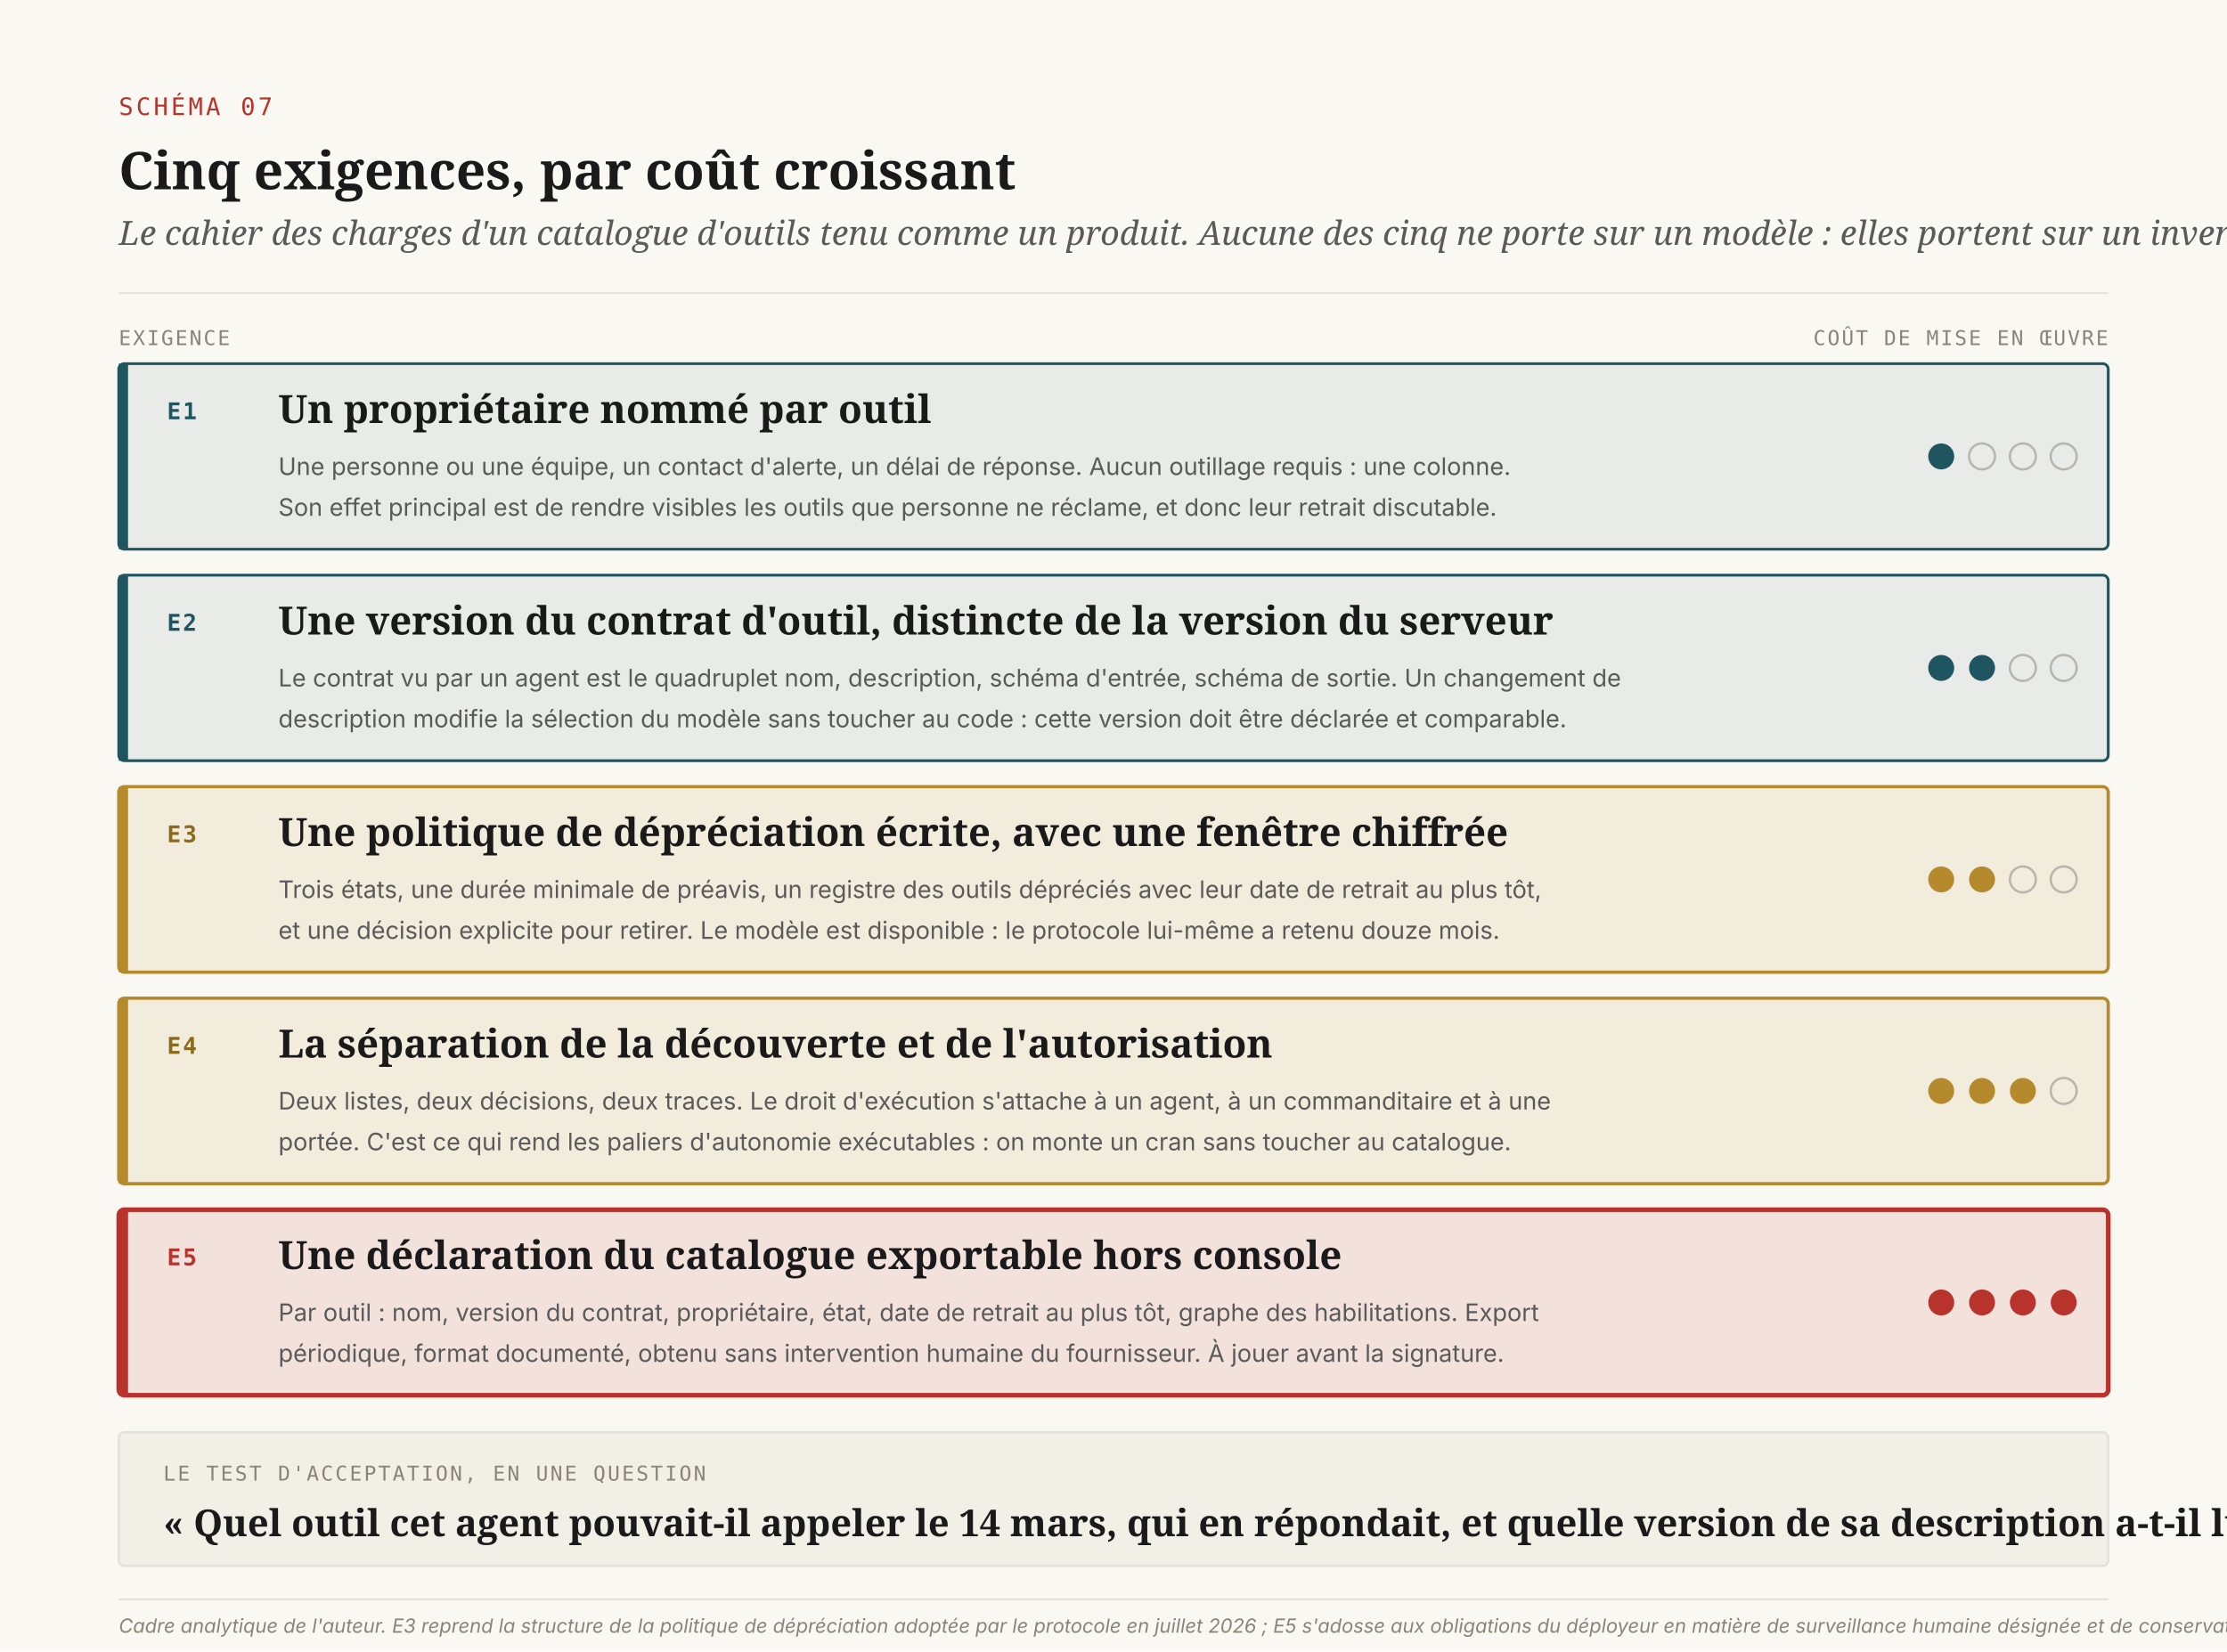
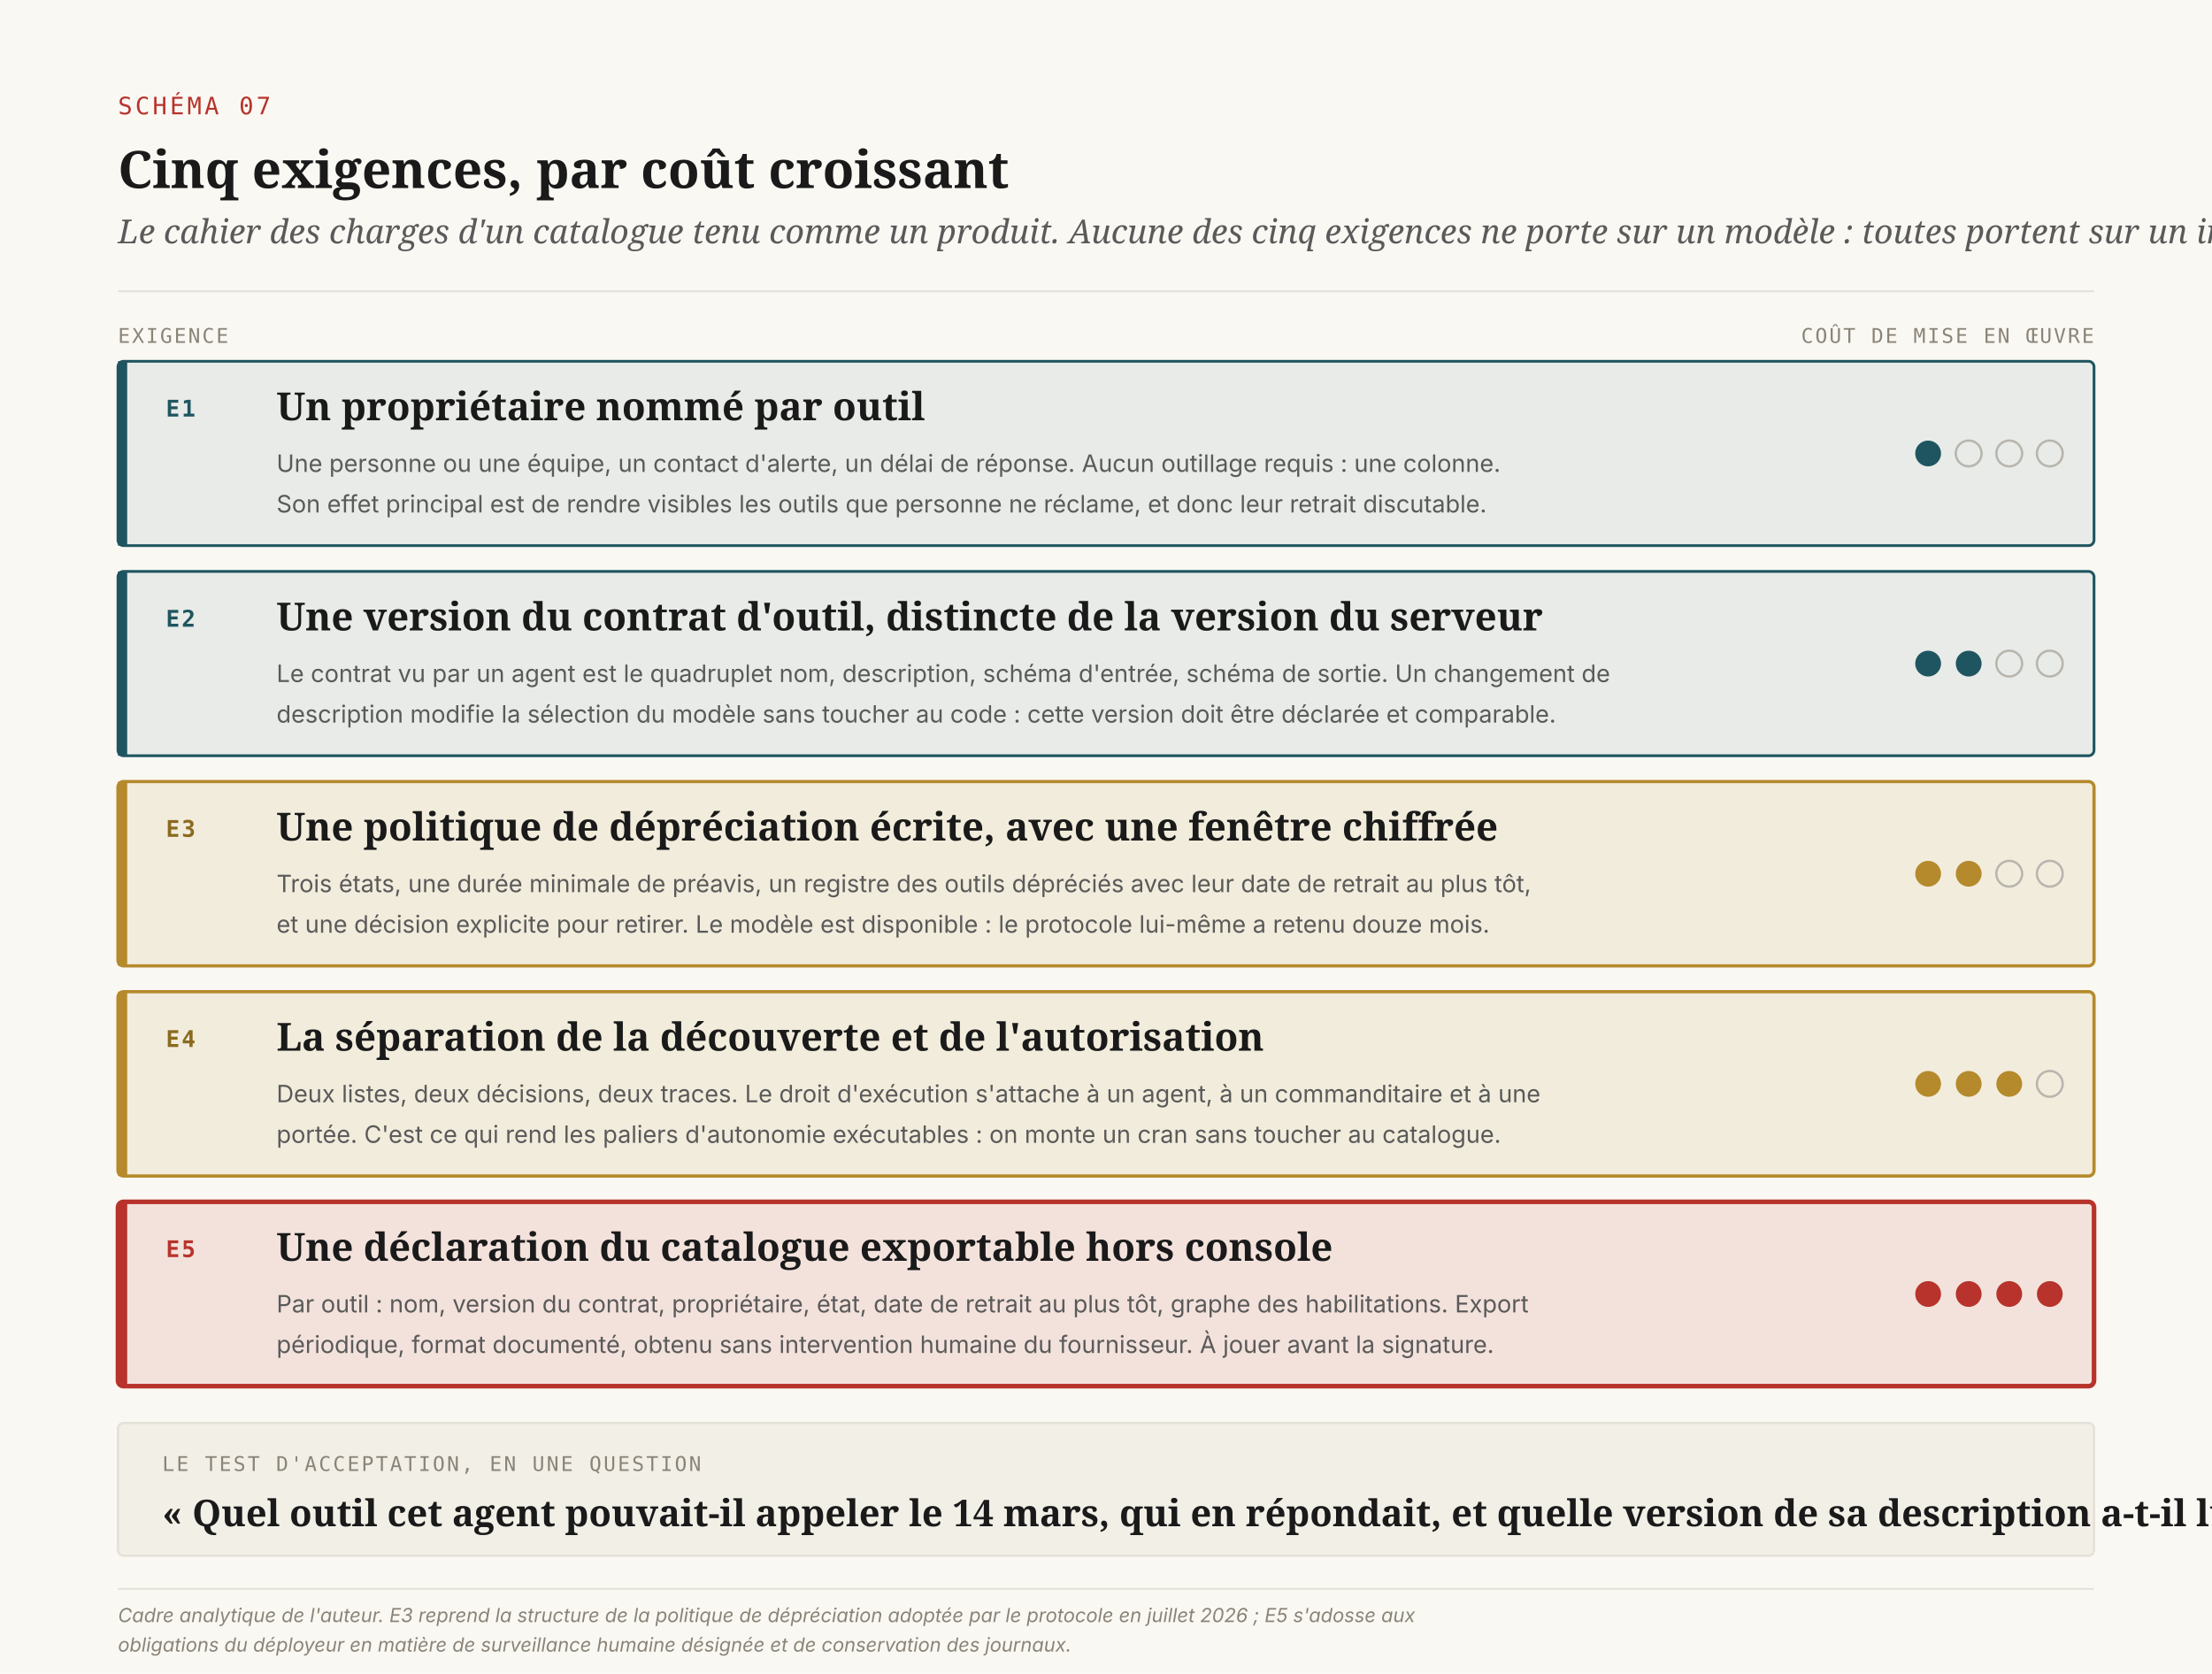
- <svg xmlns="http://www.w3.org/2000/svg" viewBox="0 0 1200 890" role="img" aria-label="Cinq exigences opposables pour faire du catalogue d'outils un produit interne, ordonnées par coût croissant : propriétaire nommé, version du contrat d'outil, politique de dépréciation, séparation découverte-autorisation, déclaration exportable hors console">
+ <svg xmlns="http://www.w3.org/2000/svg" viewBox="0 0 1200 908" role="img" aria-label="Cinq exigences opposables pour faire du catalogue d'outils un produit interne, ordonnées par coût croissant : propriétaire nommé, version du contrat d'outil, politique de dépréciation, séparation découverte-autorisation, déclaration exportable hors console">
  <style>
    .display { font-family: 'Fraunces', 'Spectral', Georgia, serif; }
    .body    { font-family: 'Inter', 'Helvetica Neue', system-ui, sans-serif; }
    .mono    { font-family: 'JetBrains Mono', 'IBM Plex Mono', monospace; }
    .interactive { cursor: pointer; }
  </style>
-   <rect width="1200" height="890" fill="#FAF8F3" />
+   <rect width="1200" height="908" fill="#FAF8F3" />
  <text x="64" y="62" class="mono" font-size="13" letter-spacing="0.12em" fill="#B7332C">SCHÉMA 07</text>
  <text x="64" y="102" class="display" font-size="28" font-weight="600" fill="#1A1A1A">Cinq exigences, par coût croissant</text>
-   <text x="64" y="132" class="display" font-size="18" font-style="italic" fill="#5A5A5A">Le cahier des charges d'un catalogue d'outils tenu comme un produit. Aucune des cinq ne porte sur un modèle : elles portent sur un inventaire, un poste et un contrat.</text>
+   <text x="64" y="132" class="display" font-size="18" font-style="italic" fill="#5A5A5A">Le cahier des charges d'un catalogue tenu comme un produit. Aucune des cinq exigences ne porte sur un modèle : toutes portent sur un inventaire.</text>
  <line x1="64" y1="158" x2="1136" y2="158" stroke="#E5E1D8" stroke-width="1" />
  <text x="64" y="186" class="mono" font-size="11" letter-spacing="0.09em" fill="#8A8478">EXIGENCE</text>
  <text x="1136" y="186" class="mono" font-size="11" letter-spacing="0.09em" fill="#8A8478" text-anchor="end">COÛT DE MISE EN ŒUVRE</text>
  <g class="interactive" data-card="e1-proprietaire" tabindex="0" role="button" aria-label="Exigence 1, un propriétaire nommé par outil — cliquez pour les détails">
    <rect x="64" y="196" width="1072" height="100" rx="3" fill="#1F5560" fill-opacity="0.08" stroke="#1F5560" stroke-width="1.5" />
    <rect x="64" y="196" width="5" height="100" fill="#1F5560" />
    <text x="90" y="226" class="mono" font-size="12.5" font-weight="600" letter-spacing="0.08em" fill="#1F5560">E1</text>
    <text x="150" y="228" class="display" font-size="21" font-weight="600" fill="#1A1A1A">Un propriétaire nommé par outil</text>
    <text x="150" y="256" class="body" font-size="13" fill="#5A5A5A">Une personne ou une équipe, un contact d'alerte, un délai de réponse. Aucun outillage requis : une colonne.</text>
    <text x="150" y="278" class="body" font-size="13" fill="#5A5A5A">Son effet principal est de rendre visibles les outils que personne ne réclame, et donc leur retrait discutable.</text>
    <circle cx="1046" cy="246" r="7" fill="#1F5560" />
    <circle cx="1068" cy="246" r="7" fill="none" stroke="#B8B5AE" stroke-width="1.25" />
    <circle cx="1090" cy="246" r="7" fill="none" stroke="#B8B5AE" stroke-width="1.25" />
    <circle cx="1112" cy="246" r="7" fill="none" stroke="#B8B5AE" stroke-width="1.25" />
  </g>
  <g class="interactive" data-card="e2-version" tabindex="0" role="button" aria-label="Exigence 2, une version du contrat d'outil distincte de celle du serveur — cliquez pour les détails">
    <rect x="64" y="310" width="1072" height="100" rx="3" fill="#1F5560" fill-opacity="0.08" stroke="#1F5560" stroke-width="1.5" />
    <rect x="64" y="310" width="5" height="100" fill="#1F5560" />
    <text x="90" y="340" class="mono" font-size="12.5" font-weight="600" letter-spacing="0.08em" fill="#1F5560">E2</text>
    <text x="150" y="342" class="display" font-size="21" font-weight="600" fill="#1A1A1A">Une version du contrat d'outil, distincte de la version du serveur</text>
    <text x="150" y="370" class="body" font-size="13" fill="#5A5A5A">Le contrat vu par un agent est le quadruplet nom, description, schéma d'entrée, schéma de sortie. Un changement de</text>
    <text x="150" y="392" class="body" font-size="13" fill="#5A5A5A">description modifie la sélection du modèle sans toucher au code : cette version doit être déclarée et comparable.</text>
    <circle cx="1046" cy="360" r="7" fill="#1F5560" />
    <circle cx="1068" cy="360" r="7" fill="#1F5560" />
    <circle cx="1090" cy="360" r="7" fill="none" stroke="#B8B5AE" stroke-width="1.25" />
    <circle cx="1112" cy="360" r="7" fill="none" stroke="#B8B5AE" stroke-width="1.25" />
  </g>
  <g class="interactive" data-card="e3-depreciation" tabindex="0" role="button" aria-label="Exigence 3, une politique de dépréciation écrite avec une fenêtre chiffrée — cliquez pour les détails">
    <rect x="64" y="424" width="1072" height="100" rx="3" fill="#B58A2C" fill-opacity="0.11" stroke="#B58A2C" stroke-width="1.75" />
    <rect x="64" y="424" width="5" height="100" fill="#B58A2C" />
    <text x="90" y="454" class="mono" font-size="12.5" font-weight="600" letter-spacing="0.08em" fill="#8A6A1E">E3</text>
    <text x="150" y="456" class="display" font-size="21" font-weight="600" fill="#1A1A1A">Une politique de dépréciation écrite, avec une fenêtre chiffrée</text>
    <text x="150" y="484" class="body" font-size="13" fill="#5A5A5A">Trois états, une durée minimale de préavis, un registre des outils dépréciés avec leur date de retrait au plus tôt,</text>
    <text x="150" y="506" class="body" font-size="13" fill="#5A5A5A">et une décision explicite pour retirer. Le modèle est disponible : le protocole lui-même a retenu douze mois.</text>
    <circle cx="1046" cy="474" r="7" fill="#B58A2C" />
    <circle cx="1068" cy="474" r="7" fill="#B58A2C" />
    <circle cx="1090" cy="474" r="7" fill="none" stroke="#B8B5AE" stroke-width="1.25" />
    <circle cx="1112" cy="474" r="7" fill="none" stroke="#B8B5AE" stroke-width="1.25" />
  </g>
  <g class="interactive" data-card="e4-separation" tabindex="0" role="button" aria-label="Exigence 4, la séparation de la découverte et de l'autorisation — cliquez pour les détails">
    <rect x="64" y="538" width="1072" height="100" rx="3" fill="#B58A2C" fill-opacity="0.11" stroke="#B58A2C" stroke-width="1.75" />
    <rect x="64" y="538" width="5" height="100" fill="#B58A2C" />
    <text x="90" y="568" class="mono" font-size="12.5" font-weight="600" letter-spacing="0.08em" fill="#8A6A1E">E4</text>
    <text x="150" y="570" class="display" font-size="21" font-weight="600" fill="#1A1A1A">La séparation de la découverte et de l'autorisation</text>
    <text x="150" y="598" class="body" font-size="13" fill="#5A5A5A">Deux listes, deux décisions, deux traces. Le droit d'exécution s'attache à un agent, à un commanditaire et à une</text>
    <text x="150" y="620" class="body" font-size="13" fill="#5A5A5A">portée. C'est ce qui rend les paliers d'autonomie exécutables : on monte un cran sans toucher au catalogue.</text>
    <circle cx="1046" cy="588" r="7" fill="#B58A2C" />
    <circle cx="1068" cy="588" r="7" fill="#B58A2C" />
    <circle cx="1090" cy="588" r="7" fill="#B58A2C" />
    <circle cx="1112" cy="588" r="7" fill="none" stroke="#B8B5AE" stroke-width="1.25" />
  </g>
  <g class="interactive" data-card="e5-export" tabindex="0" role="button" aria-label="Exigence 5, une déclaration du catalogue exportable hors console — cliquez pour les détails">
    <rect x="64" y="652" width="1072" height="100" rx="3" fill="#B7332C" fill-opacity="0.11" stroke="#B7332C" stroke-width="2.5" />
    <rect x="64" y="652" width="5" height="100" fill="#B7332C" />
    <text x="90" y="682" class="mono" font-size="12.5" font-weight="600" letter-spacing="0.08em" fill="#B7332C">E5</text>
    <text x="150" y="684" class="display" font-size="21" font-weight="600" fill="#1A1A1A">Une déclaration du catalogue exportable hors console</text>
    <text x="150" y="712" class="body" font-size="13" fill="#5A5A5A">Par outil : nom, version du contrat, propriétaire, état, date de retrait au plus tôt, graphe des habilitations. Export</text>
    <text x="150" y="734" class="body" font-size="13" fill="#5A5A5A">périodique, format documenté, obtenu sans intervention humaine du fournisseur. À jouer avant la signature.</text>
    <circle cx="1046" cy="702" r="7" fill="#B7332C" />
    <circle cx="1068" cy="702" r="7" fill="#B7332C" />
    <circle cx="1090" cy="702" r="7" fill="#B7332C" />
    <circle cx="1112" cy="702" r="7" fill="#B7332C" />
  </g>
  <rect x="64" y="772" width="1072" height="72" rx="3" fill="#F2EFE7" stroke="#E5E1D8" stroke-width="1.25" />
  <text x="88" y="798" class="mono" font-size="11" letter-spacing="0.1em" fill="#8A8478">LE TEST D'ACCEPTATION, EN UNE QUESTION</text>
  <text x="88" y="828" class="display" font-size="20" font-weight="600" fill="#1A1A1A">« Quel outil cet agent pouvait-il appeler le 14 mars, qui en répondait, et quelle version de sa description a-t-il lue ? »</text>
  <line x1="64" y1="862" x2="1136" y2="862" stroke="#E5E1D8" stroke-width="1" />
-   <text x="64" y="880" class="body" font-size="10.5" font-style="italic" fill="#8A8478">Cadre analytique de l'auteur. E3 reprend la structure de la politique de dépréciation adoptée par le protocole en juillet 2026 ; E5 s'adosse aux obligations du déployeur en matière de surveillance humaine désignée et de conservation des journaux.</text>
+   <text x="64" y="880" class="body" font-size="10.5" font-style="italic" fill="#8A8478">Cadre analytique de l'auteur. E3 reprend la structure de la politique de dépréciation adoptée par le protocole en juillet 2026 ; E5 s'adosse aux</text>
+   <text x="64" y="896" class="body" font-size="10.5" font-style="italic" fill="#8A8478">obligations du déployeur en matière de surveillance humaine désignée et de conservation des journaux.</text>
</svg>
